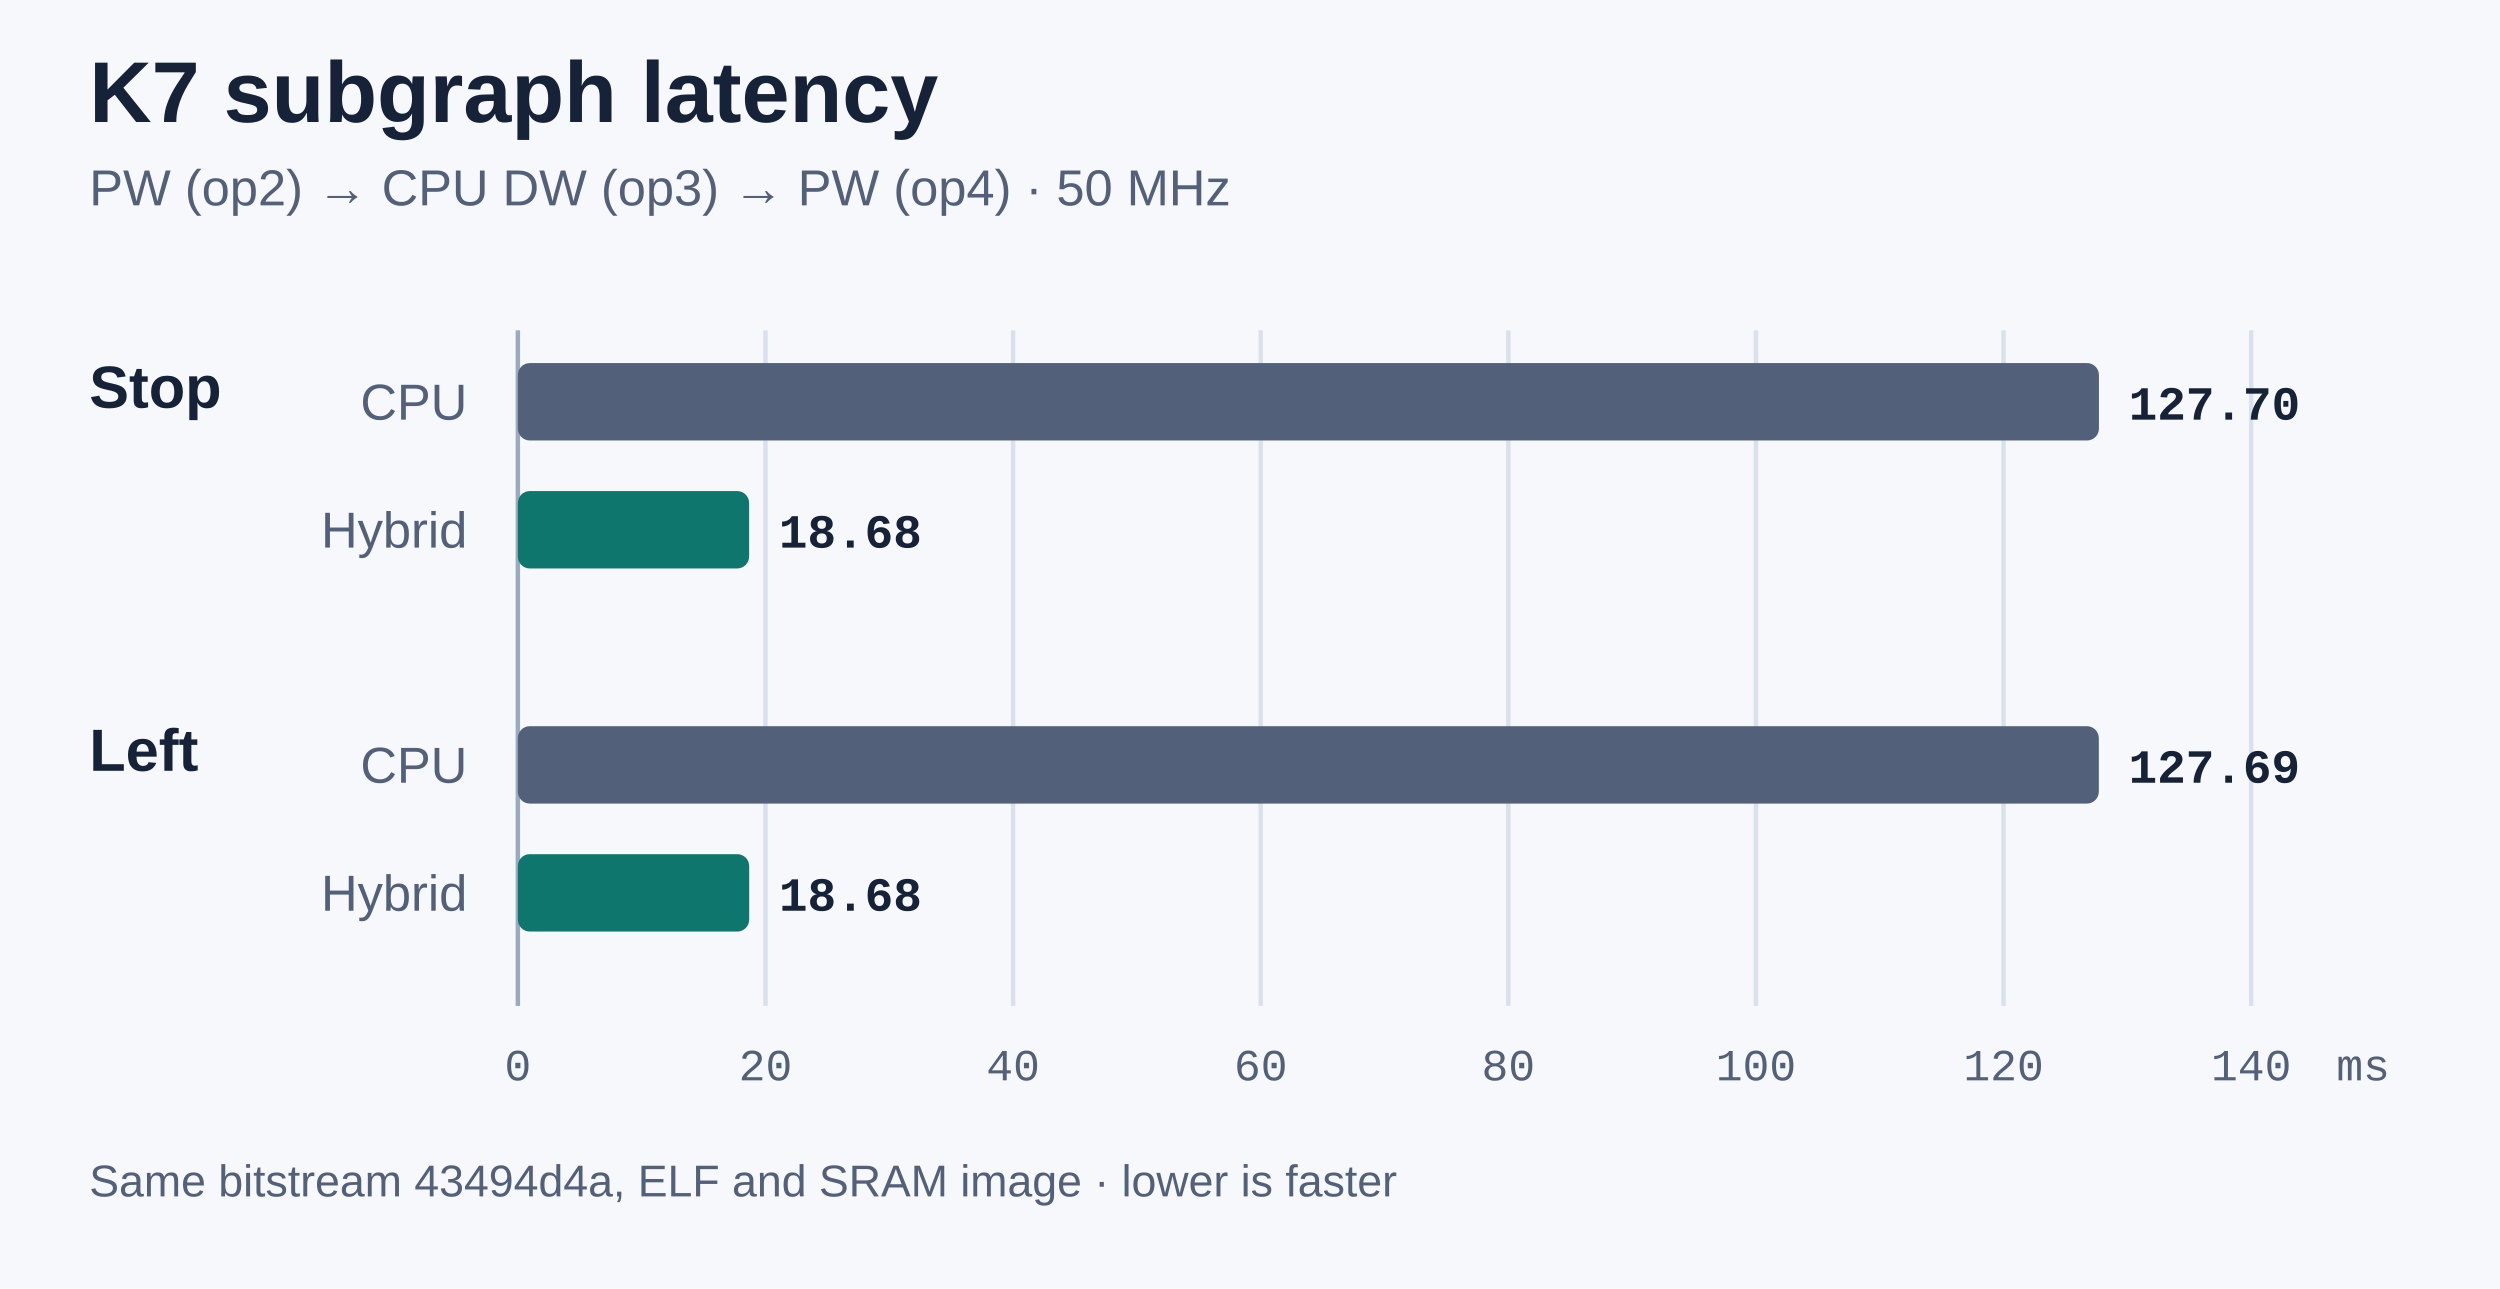
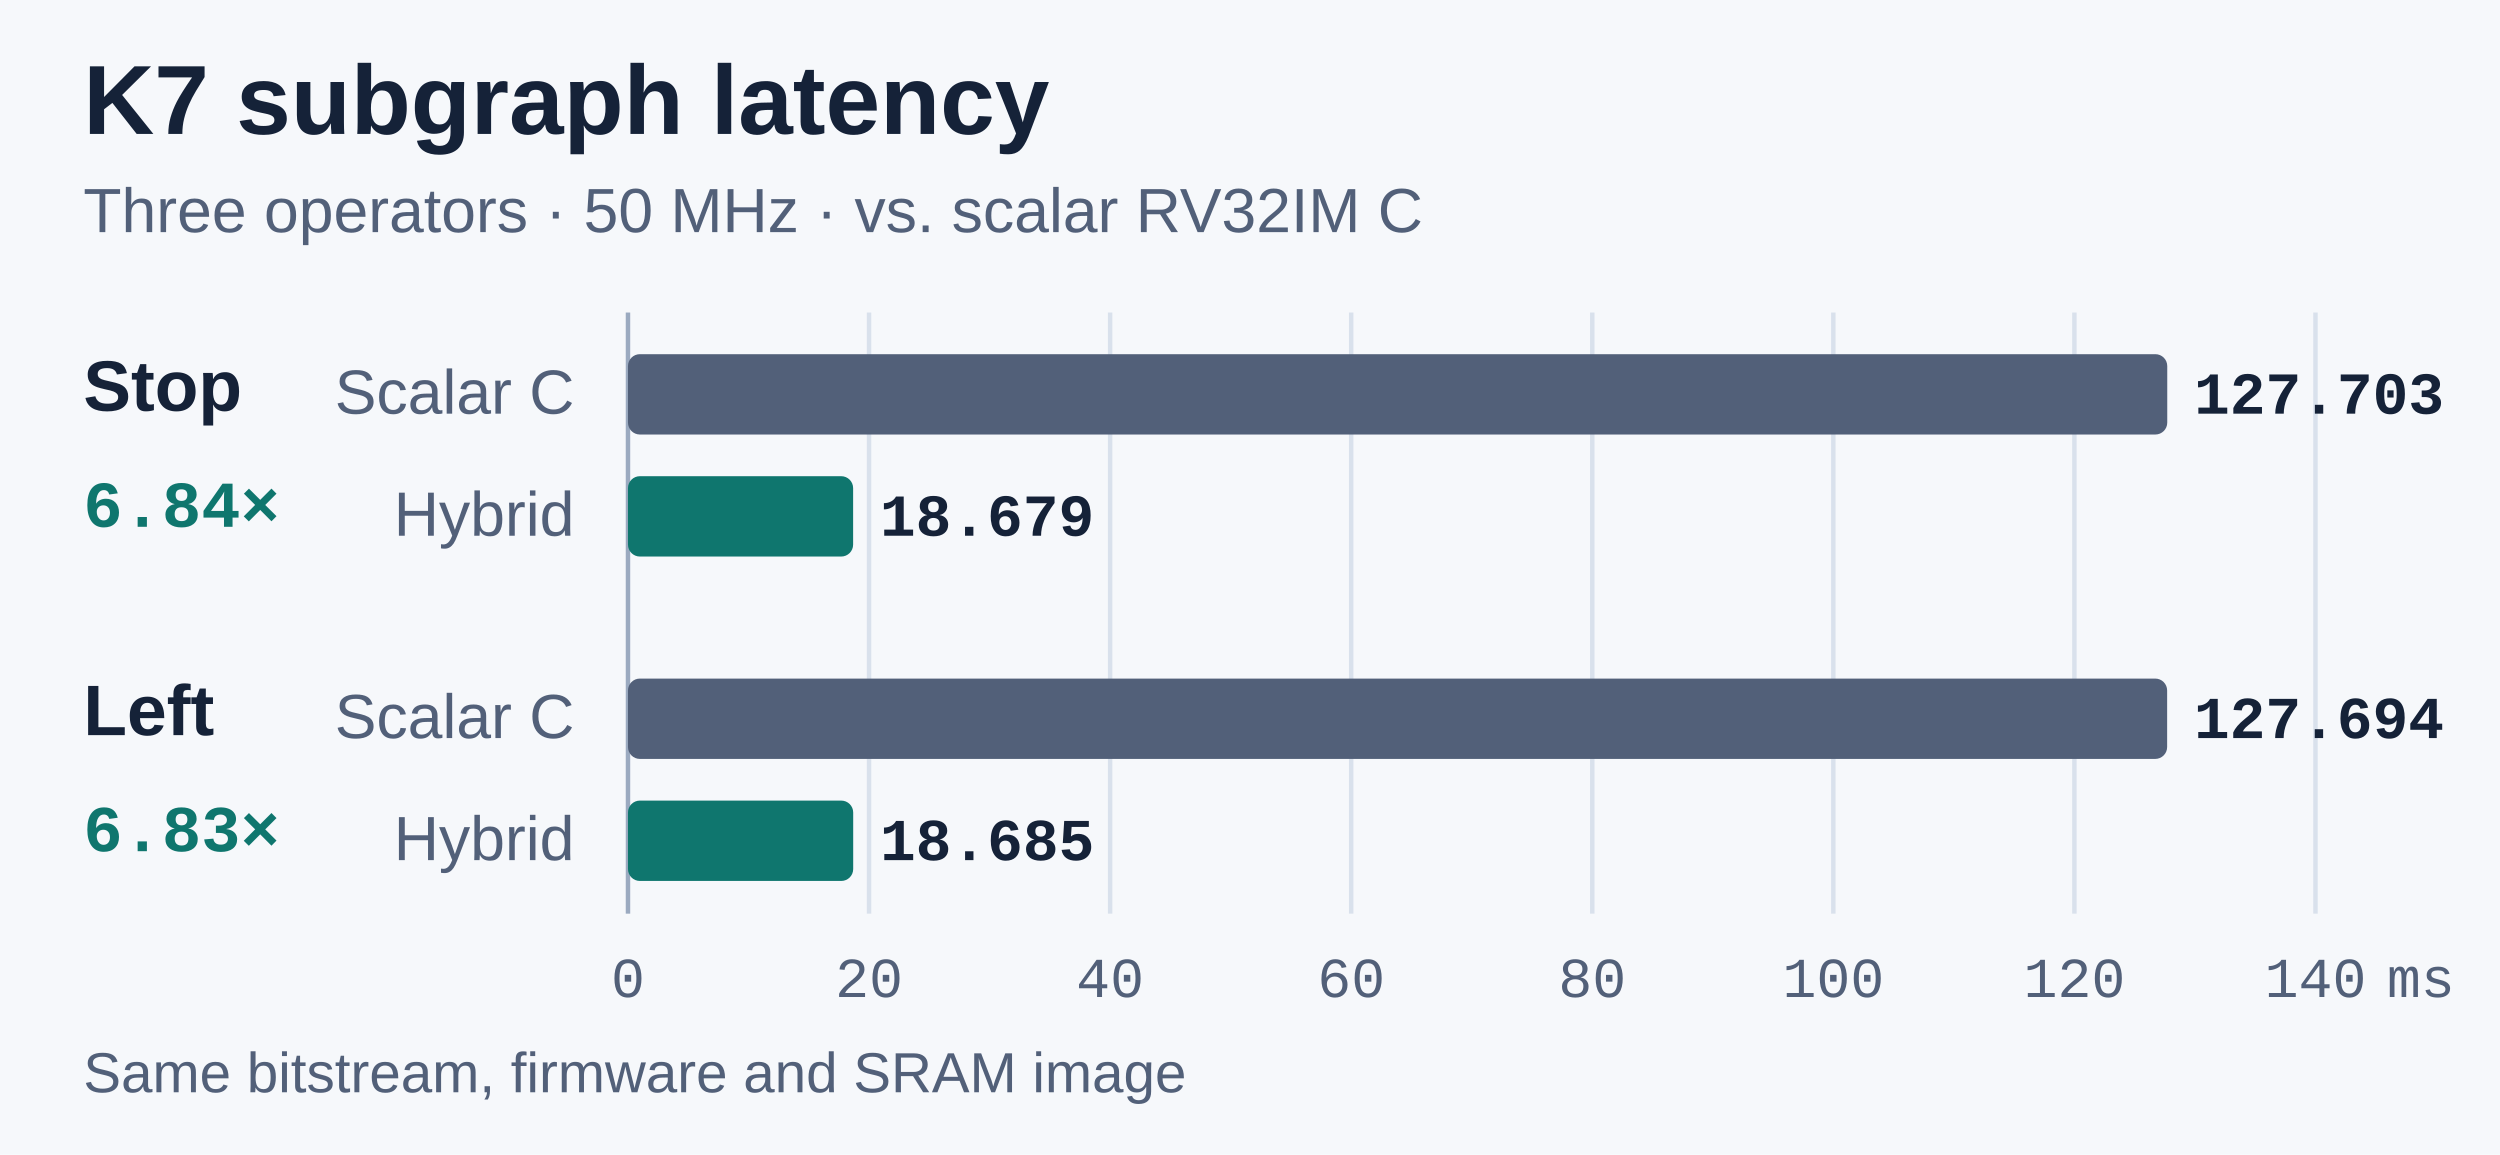
- <svg xmlns="http://www.w3.org/2000/svg" width="840" height="433" viewBox="0 0 840 433" role="img" aria-labelledby="title desc">
-   <rect x="0" y="0" width="840" height="433" rx="0" fill="#F6F8FB" stroke="none" stroke-width="1.5" />
-   <text x="30" y="41" fill="#152238" font-size="29" font-family="Arial, Liberation Sans, sans-serif" font-weight="700" text-anchor="start">K7 subgraph latency</text>
-   <text x="30" y="69" fill="#526079" font-size="17" font-family="Arial, Liberation Sans, sans-serif" font-weight="400" text-anchor="start">PW (op2) → CPU DW (op3) → PW (op4)  ·  50 MHz</text>
-   <polyline points="174.0,111 174.0,338" fill="none" stroke="#9BAAC0" stroke-width="1.5" stroke-linejoin="round" />
-   <text x="174.0" y="363" fill="#526079" font-size="15" font-family="Consolas, Liberation Mono, monospace" font-weight="400" text-anchor="middle">0</text>
-   <polyline points="257.2,111 257.2,338" fill="none" stroke="#D9E1EC" stroke-width="1.5" stroke-linejoin="round" />
-   <text x="257.2" y="363" fill="#526079" font-size="15" font-family="Consolas, Liberation Mono, monospace" font-weight="400" text-anchor="middle">20</text>
-   <polyline points="340.4,111 340.4,338" fill="none" stroke="#D9E1EC" stroke-width="1.5" stroke-linejoin="round" />
-   <text x="340.4" y="363" fill="#526079" font-size="15" font-family="Consolas, Liberation Mono, monospace" font-weight="400" text-anchor="middle">40</text>
-   <polyline points="423.6,111 423.6,338" fill="none" stroke="#D9E1EC" stroke-width="1.5" stroke-linejoin="round" />
-   <text x="423.6" y="363" fill="#526079" font-size="15" font-family="Consolas, Liberation Mono, monospace" font-weight="400" text-anchor="middle">60</text>
-   <polyline points="506.8,111 506.8,338" fill="none" stroke="#D9E1EC" stroke-width="1.5" stroke-linejoin="round" />
-   <text x="506.8" y="363" fill="#526079" font-size="15" font-family="Consolas, Liberation Mono, monospace" font-weight="400" text-anchor="middle">80</text>
-   <polyline points="590.0,111 590.0,338" fill="none" stroke="#D9E1EC" stroke-width="1.5" stroke-linejoin="round" />
-   <text x="590.0" y="363" fill="#526079" font-size="15" font-family="Consolas, Liberation Mono, monospace" font-weight="400" text-anchor="middle">100</text>
-   <polyline points="673.2,111 673.2,338" fill="none" stroke="#D9E1EC" stroke-width="1.5" stroke-linejoin="round" />
-   <text x="673.2" y="363" fill="#526079" font-size="15" font-family="Consolas, Liberation Mono, monospace" font-weight="400" text-anchor="middle">120</text>
-   <polyline points="756.4,111 756.4,338" fill="none" stroke="#D9E1EC" stroke-width="1.5" stroke-linejoin="round" />
-   <text x="756.4" y="363" fill="#526079" font-size="15" font-family="Consolas, Liberation Mono, monospace" font-weight="400" text-anchor="middle">140</text>
-   <text x="785" y="363" fill="#526079" font-size="15" font-family="Consolas, Liberation Mono, monospace" font-weight="400" text-anchor="start">ms</text>
-   <text x="30" y="137" fill="#152238" font-size="20" font-family="Arial, Liberation Sans, sans-serif" font-weight="700" text-anchor="start">Stop</text>
-   <text x="157" y="141" fill="#526079" font-size="17" font-family="Arial, Liberation Sans, sans-serif" font-weight="400" text-anchor="end">CPU</text>
-   <rect x="174" y="122" width="531.244" height="26" rx="4" fill="#526079" stroke="none" stroke-width="1.5" />
-   <text x="715.244" y="141" fill="#152238" font-size="16" font-family="Consolas, Liberation Mono, monospace" font-weight="700" text-anchor="start">127.70</text>
-   <text x="157" y="184" fill="#526079" font-size="17" font-family="Arial, Liberation Sans, sans-serif" font-weight="400" text-anchor="end">Hybrid</text>
-   <rect x="174" y="165" width="77.704" height="26" rx="4" fill="#0F766E" stroke="none" stroke-width="1.5" />
-   <text x="261.704" y="184" fill="#152238" font-size="16" font-family="Consolas, Liberation Mono, monospace" font-weight="700" text-anchor="start">18.68</text>
-   <text x="30" y="259" fill="#152238" font-size="20" font-family="Arial, Liberation Sans, sans-serif" font-weight="700" text-anchor="start">Left</text>
-   <text x="157" y="263" fill="#526079" font-size="17" font-family="Arial, Liberation Sans, sans-serif" font-weight="400" text-anchor="end">CPU</text>
-   <rect x="174" y="244" width="531.206" height="26" rx="4" fill="#526079" stroke="none" stroke-width="1.5" />
-   <text x="715.206" y="263" fill="#152238" font-size="16" font-family="Consolas, Liberation Mono, monospace" font-weight="700" text-anchor="start">127.69</text>
-   <text x="157" y="306" fill="#526079" font-size="17" font-family="Arial, Liberation Sans, sans-serif" font-weight="400" text-anchor="end">Hybrid</text>
-   <rect x="174" y="287" width="77.728" height="26" rx="4" fill="#0F766E" stroke="none" stroke-width="1.5" />
-   <text x="261.728" y="306" fill="#152238" font-size="16" font-family="Consolas, Liberation Mono, monospace" font-weight="700" text-anchor="start">18.68</text>
-   <text x="30" y="402" fill="#526079" font-size="15" font-family="Arial, Liberation Sans, sans-serif" font-weight="400" text-anchor="start">Same bitstream 43494d4a, ELF and SRAM image · lower is faster</text>
+ <svg xmlns="http://www.w3.org/2000/svg" width="840" height="388" viewBox="0 0 840 388" role="img" aria-labelledby="title desc">
+   <rect x="0" y="0" width="840" height="388" rx="0" fill="#F6F8FB" stroke="none" stroke-width="1.5" />
+   <text x="28" y="45" fill="#152238" font-size="33" font-family="Arial, Liberation Sans, sans-serif" font-weight="700" text-anchor="start">K7 subgraph latency</text>
+   <text x="28" y="78" fill="#526079" font-size="21" font-family="Arial, Liberation Sans, sans-serif" font-weight="400" text-anchor="start">Three operators · 50 MHz · vs. scalar RV32IM C</text>
+   <polyline points="211.0,105 211.0,307" fill="none" stroke="#9BAAC0" stroke-width="1.5" stroke-linejoin="round" />
+   <text x="211.0" y="335" fill="#526079" font-size="19" font-family="Consolas, Liberation Mono, monospace" font-weight="400" text-anchor="middle">0</text>
+   <polyline points="292.0,105 292.0,307" fill="none" stroke="#D9E1EC" stroke-width="1.5" stroke-linejoin="round" />
+   <text x="292.0" y="335" fill="#526079" font-size="19" font-family="Consolas, Liberation Mono, monospace" font-weight="400" text-anchor="middle">20</text>
+   <polyline points="373.0,105 373.0,307" fill="none" stroke="#D9E1EC" stroke-width="1.5" stroke-linejoin="round" />
+   <text x="373.0" y="335" fill="#526079" font-size="19" font-family="Consolas, Liberation Mono, monospace" font-weight="400" text-anchor="middle">40</text>
+   <polyline points="454.0,105 454.0,307" fill="none" stroke="#D9E1EC" stroke-width="1.5" stroke-linejoin="round" />
+   <text x="454.0" y="335" fill="#526079" font-size="19" font-family="Consolas, Liberation Mono, monospace" font-weight="400" text-anchor="middle">60</text>
+   <polyline points="535.0,105 535.0,307" fill="none" stroke="#D9E1EC" stroke-width="1.5" stroke-linejoin="round" />
+   <text x="535.0" y="335" fill="#526079" font-size="19" font-family="Consolas, Liberation Mono, monospace" font-weight="400" text-anchor="middle">80</text>
+   <polyline points="616.0,105 616.0,307" fill="none" stroke="#D9E1EC" stroke-width="1.5" stroke-linejoin="round" />
+   <text x="616.0" y="335" fill="#526079" font-size="19" font-family="Consolas, Liberation Mono, monospace" font-weight="400" text-anchor="middle">100</text>
+   <polyline points="697.0,105 697.0,307" fill="none" stroke="#D9E1EC" stroke-width="1.5" stroke-linejoin="round" />
+   <text x="697.0" y="335" fill="#526079" font-size="19" font-family="Consolas, Liberation Mono, monospace" font-weight="400" text-anchor="middle">120</text>
+   <polyline points="778.0,105 778.0,307" fill="none" stroke="#D9E1EC" stroke-width="1.5" stroke-linejoin="round" />
+   <text x="778.0" y="335" fill="#526079" font-size="19" font-family="Consolas, Liberation Mono, monospace" font-weight="400" text-anchor="middle">140</text>
+   <text x="802" y="335" fill="#526079" font-size="19" font-family="Consolas, Liberation Mono, monospace" font-weight="400" text-anchor="start">ms</text>
+   <text x="28" y="138" fill="#152238" font-size="24" font-family="Arial, Liberation Sans, sans-serif" font-weight="700" text-anchor="start">Stop</text>
+   <text x="28" y="177" fill="#0F766E" font-size="22" font-family="Consolas, Liberation Mono, monospace" font-weight="700" text-anchor="start">6.84×</text>
+   <text x="193" y="139" fill="#526079" font-size="21" font-family="Arial, Liberation Sans, sans-serif" font-weight="400" text-anchor="end">Scalar C</text>
+   <rect x="211" y="119" width="517.197" height="27" rx="4" fill="#526079" stroke="none" stroke-width="1.5" />
+   <text x="737.197" y="139" fill="#152238" font-size="20" font-family="Consolas, Liberation Mono, monospace" font-weight="700" text-anchor="start">127.703</text>
+   <text x="193" y="180" fill="#526079" font-size="21" font-family="Arial, Liberation Sans, sans-serif" font-weight="400" text-anchor="end">Hybrid</text>
+   <rect x="211" y="160" width="75.649" height="27" rx="4" fill="#0F766E" stroke="none" stroke-width="1.5" />
+   <text x="295.649" y="180" fill="#152238" font-size="20" font-family="Consolas, Liberation Mono, monospace" font-weight="700" text-anchor="start">18.679</text>
+   <text x="28" y="247" fill="#152238" font-size="24" font-family="Arial, Liberation Sans, sans-serif" font-weight="700" text-anchor="start">Left</text>
+   <text x="28" y="286" fill="#0F766E" font-size="22" font-family="Consolas, Liberation Mono, monospace" font-weight="700" text-anchor="start">6.83×</text>
+   <text x="193" y="248" fill="#526079" font-size="21" font-family="Arial, Liberation Sans, sans-serif" font-weight="400" text-anchor="end">Scalar C</text>
+   <rect x="211" y="228" width="517.159" height="27" rx="4" fill="#526079" stroke="none" stroke-width="1.5" />
+   <text x="737.159" y="248" fill="#152238" font-size="20" font-family="Consolas, Liberation Mono, monospace" font-weight="700" text-anchor="start">127.694</text>
+   <text x="193" y="289" fill="#526079" font-size="21" font-family="Arial, Liberation Sans, sans-serif" font-weight="400" text-anchor="end">Hybrid</text>
+   <rect x="211" y="269" width="75.673" height="27" rx="4" fill="#0F766E" stroke="none" stroke-width="1.5" />
+   <text x="295.673" y="289" fill="#152238" font-size="20" font-family="Consolas, Liberation Mono, monospace" font-weight="700" text-anchor="start">18.685</text>
+   <text x="28" y="367" fill="#526079" font-size="19" font-family="Arial, Liberation Sans, sans-serif" font-weight="400" text-anchor="start">Same bitstream, firmware and SRAM image</text>
</svg>
